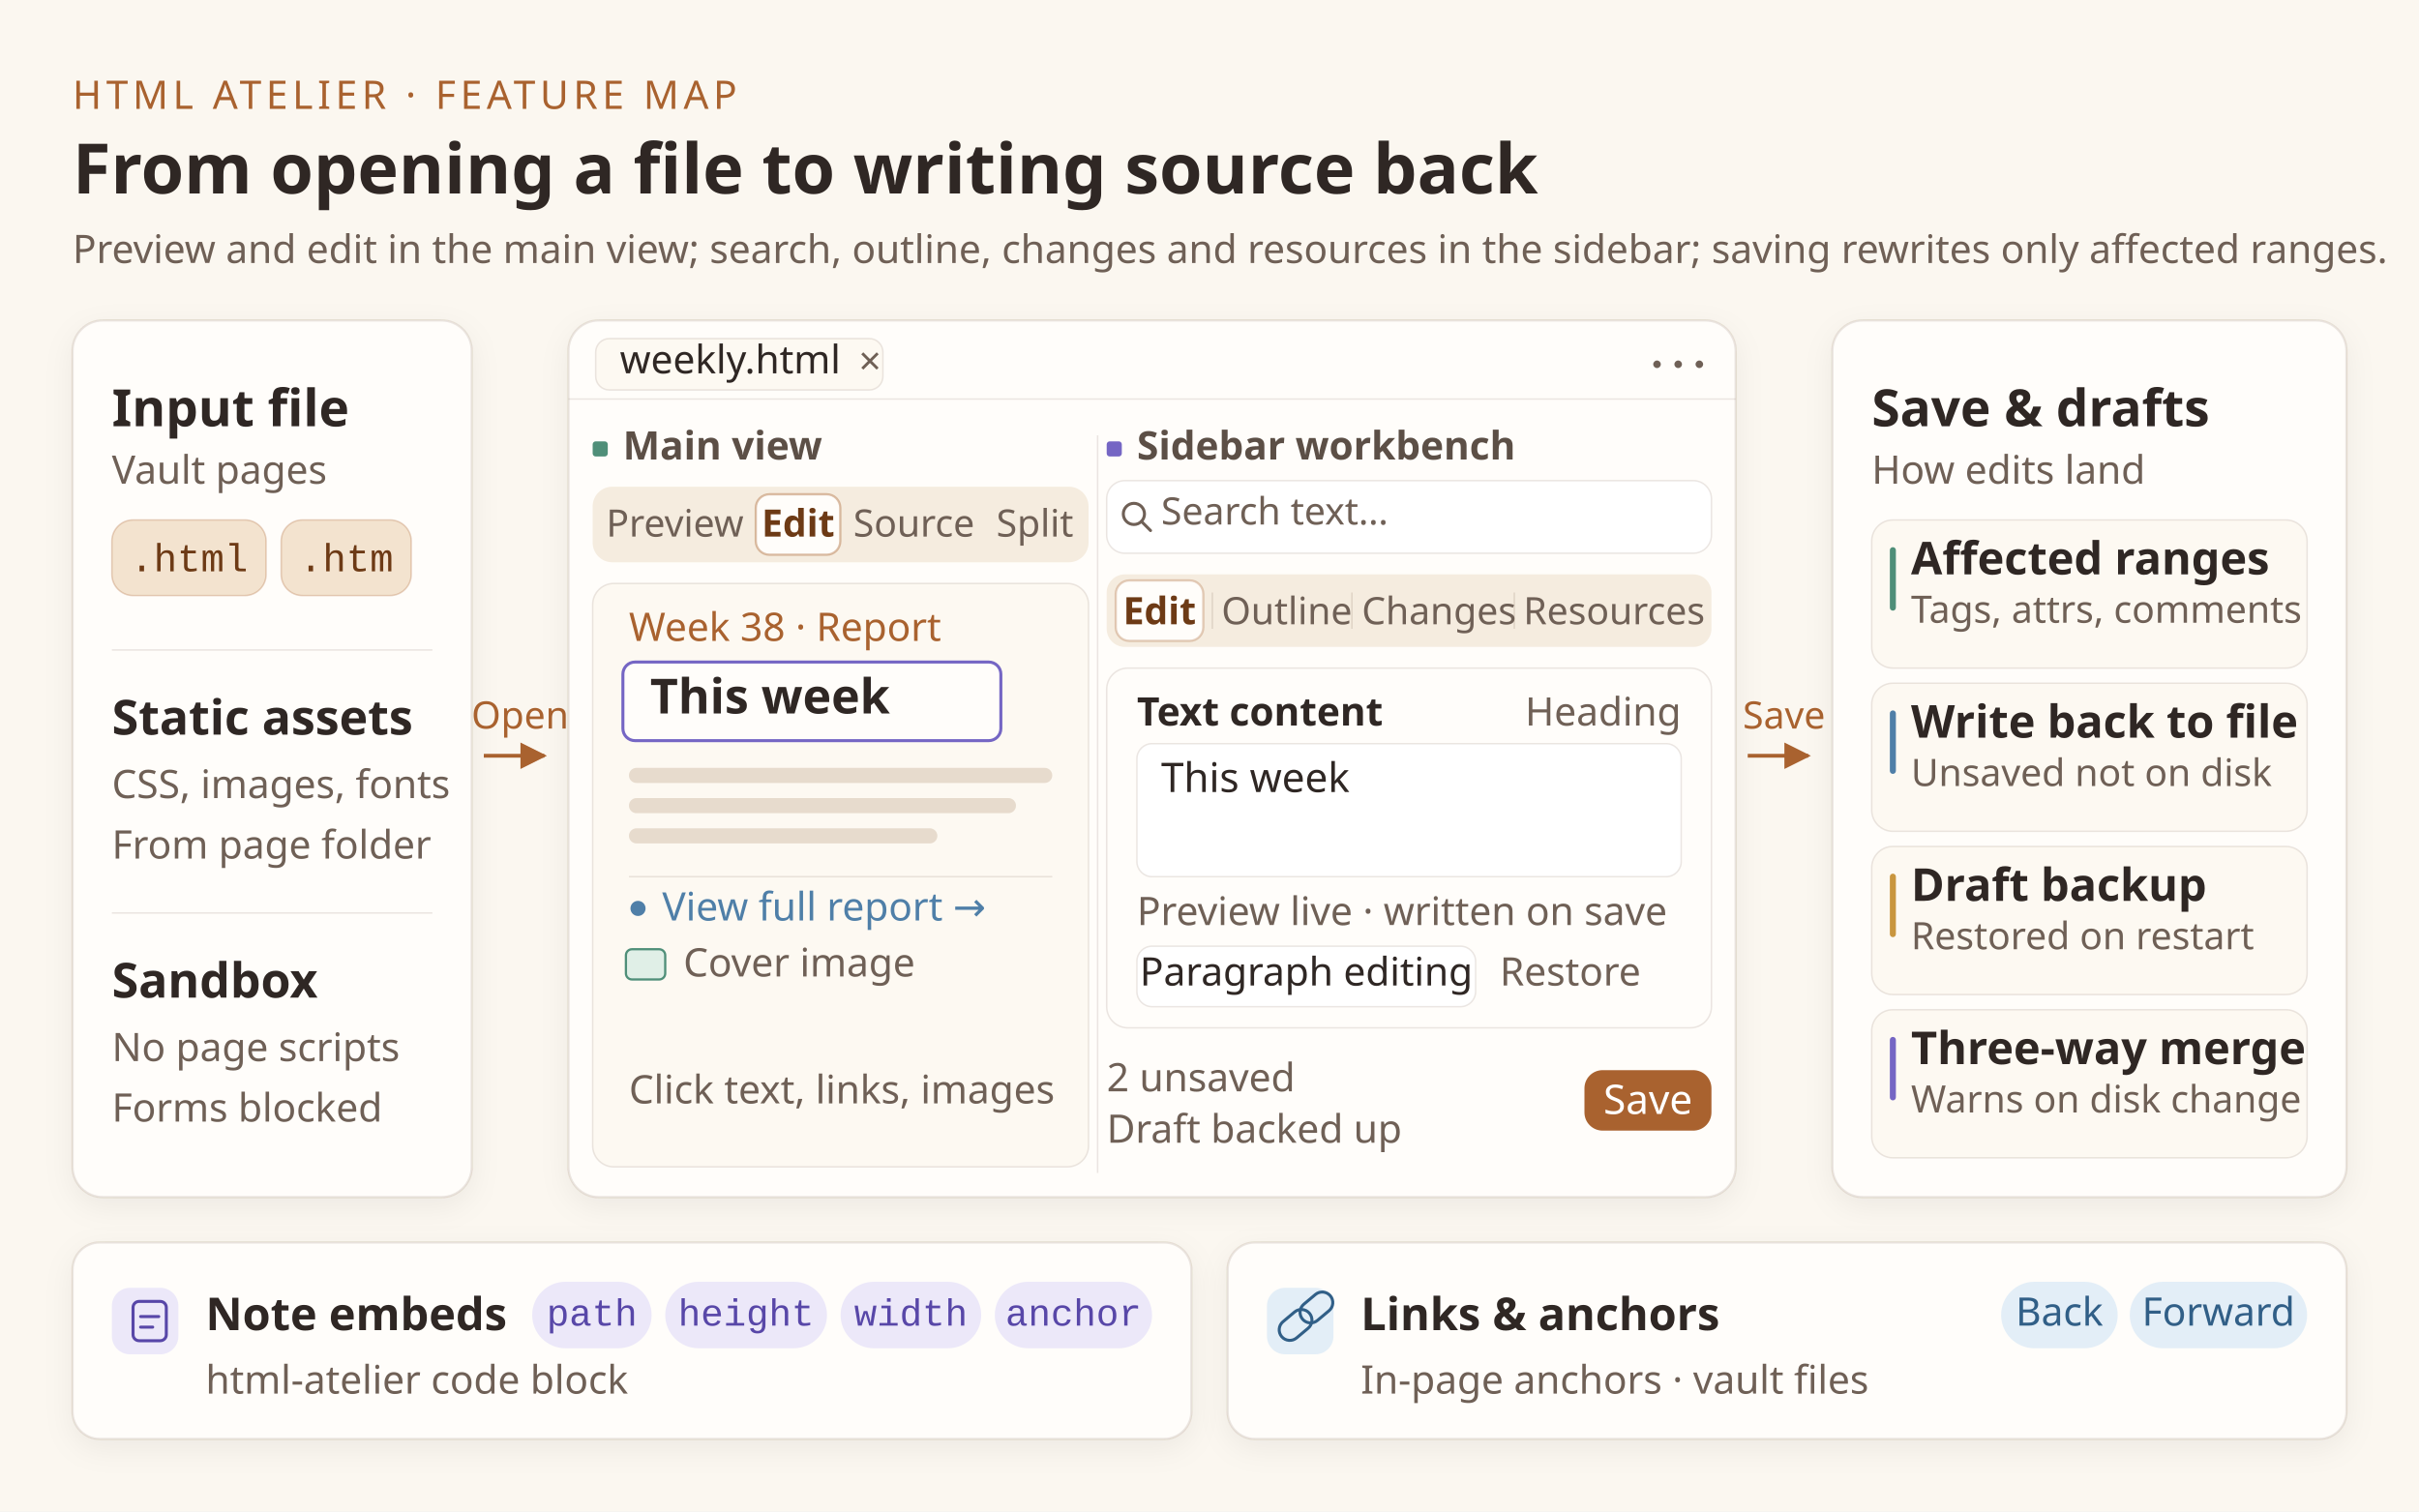
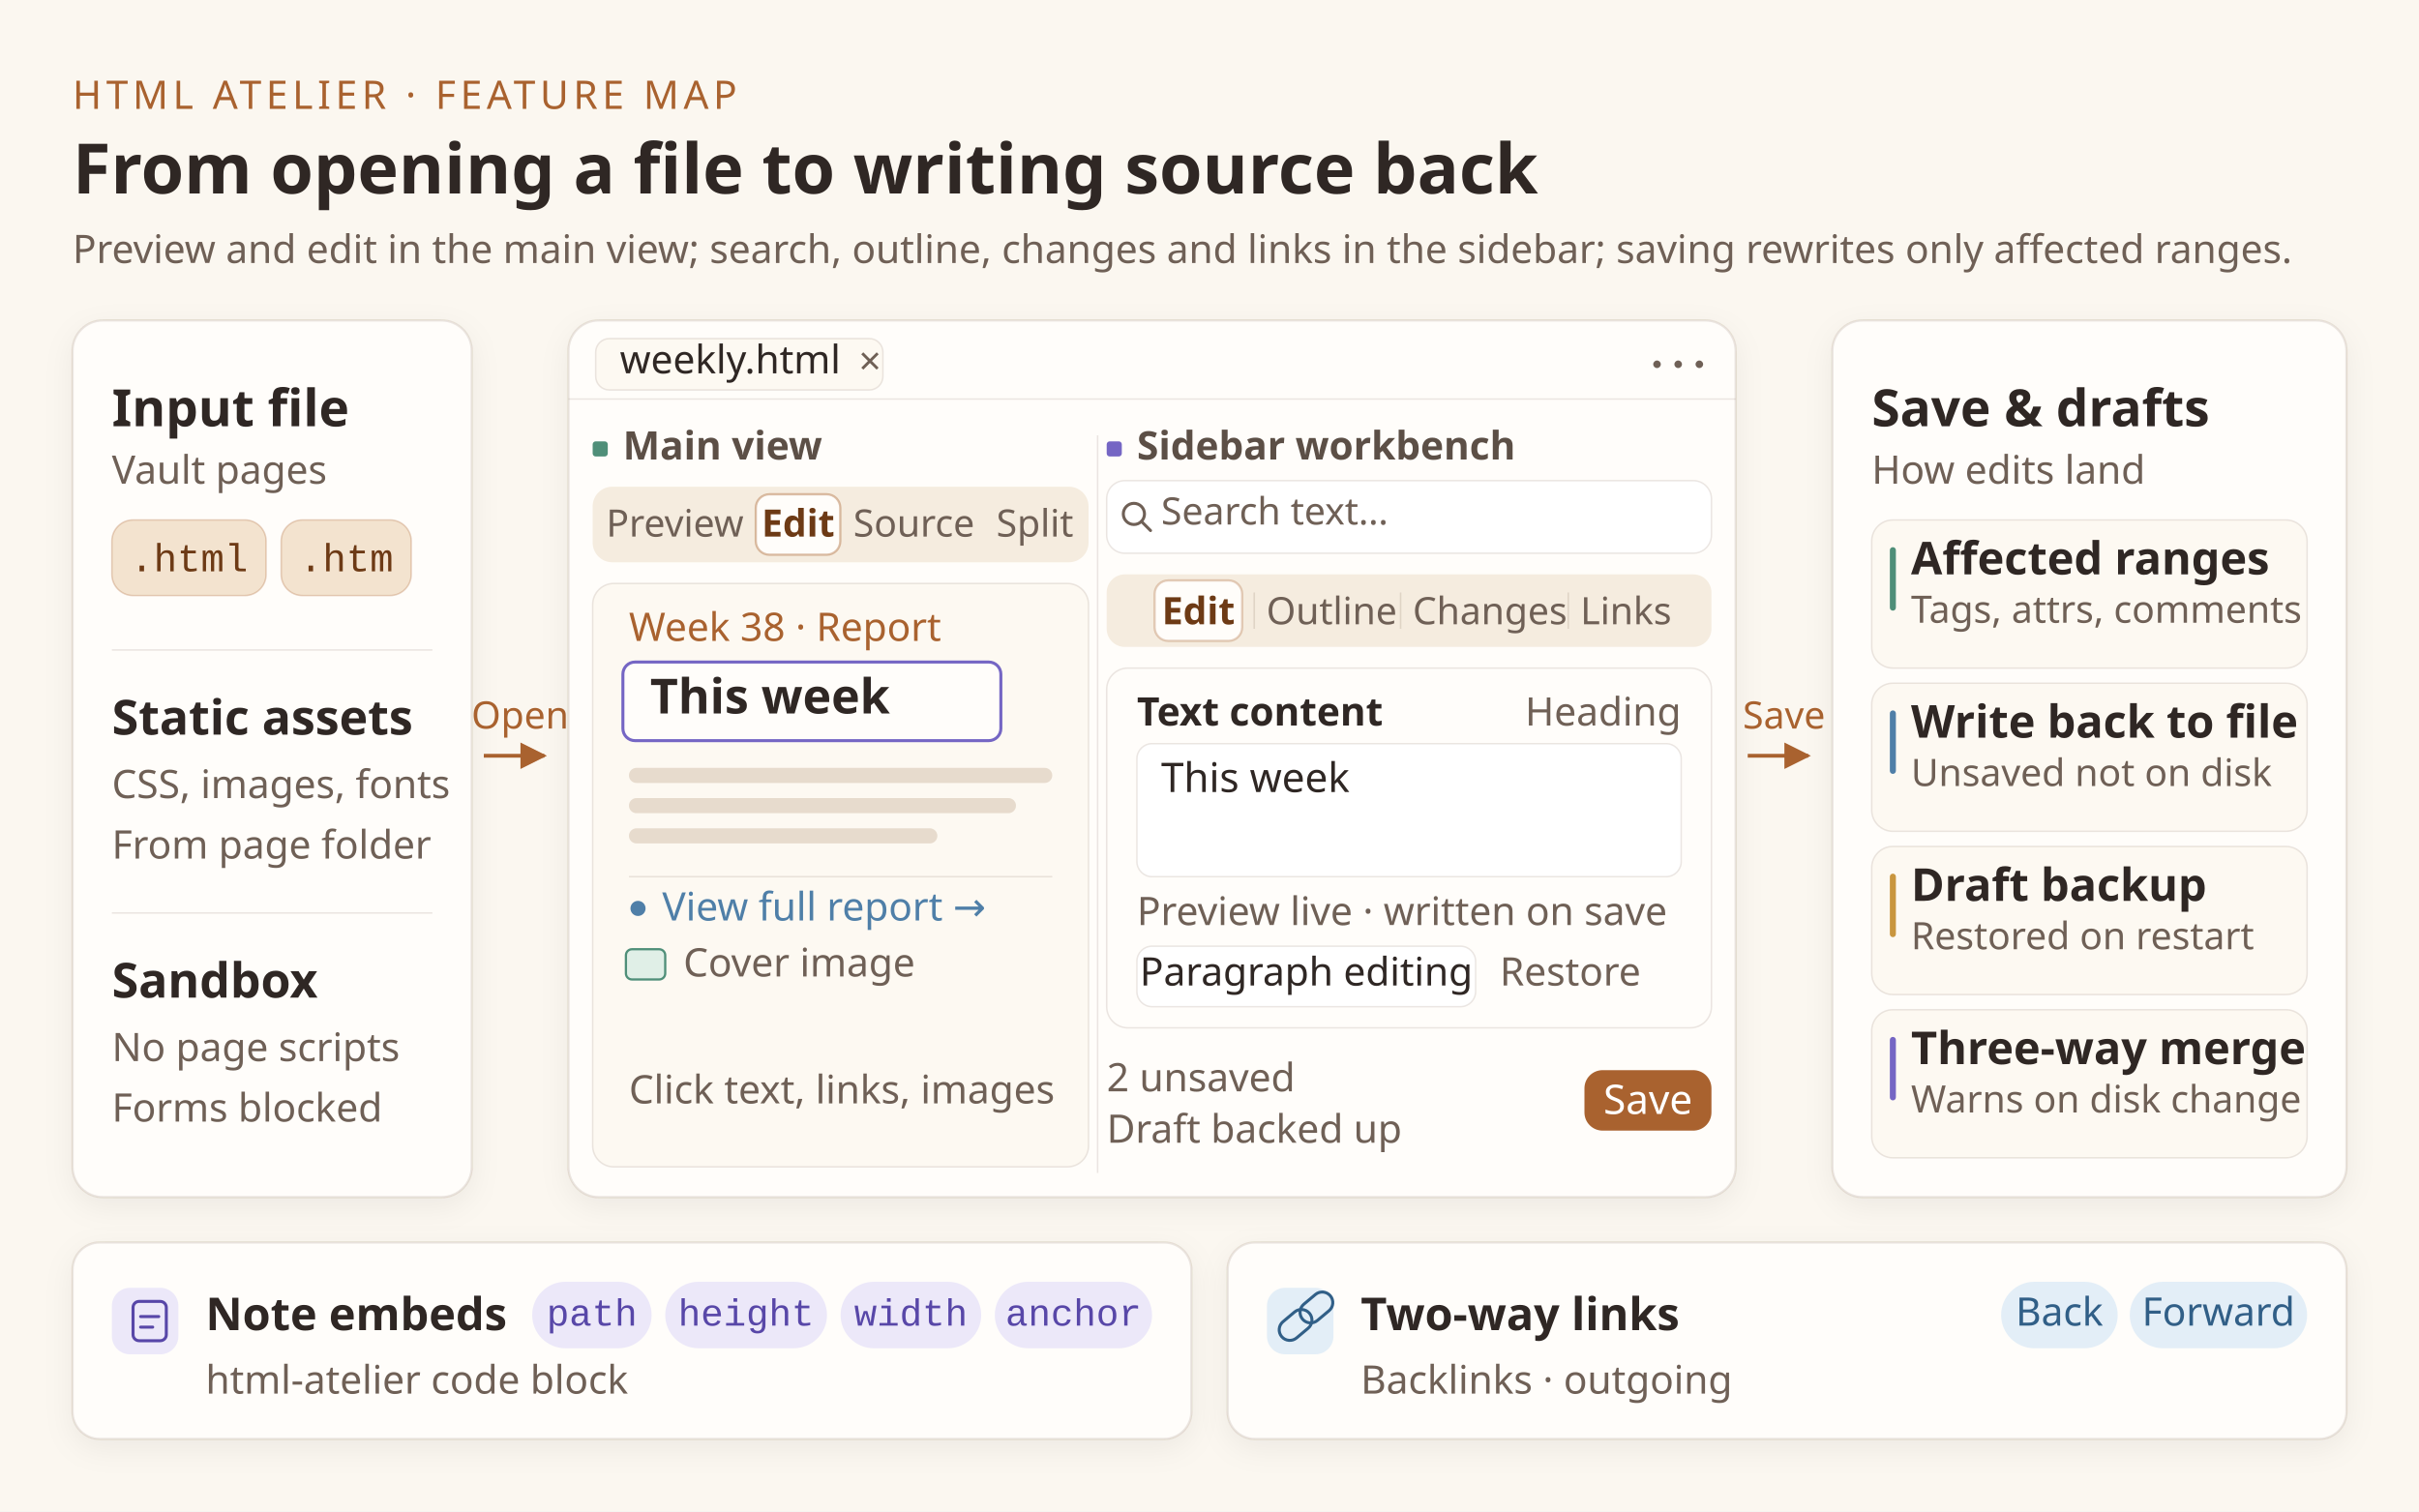
<svg xmlns="http://www.w3.org/2000/svg" width="1600" height="1000" viewBox="0 0 1600 1000" role="img" aria-labelledby="ovEnTitle ovEnDesc">
  <defs>
    <filter id="soft" x="-20%" y="-20%" width="140%" height="140%">
      <feDropShadow dx="0" dy="6" stdDeviation="10" flood-color="#402b1d" flood-opacity="0.06" />
    </filter>
    <marker id="arrow" viewBox="0 0 10 10" refX="9" refY="5" markerWidth="7" markerHeight="7" orient="auto-start-reverse">
      <path d="M0,0 L10,5 L0,10 Z" fill="#a9622f" />
    </marker>
  </defs>
  <rect width="1600" height="1000" fill="#fbf7f0" />
  <g font-family="'Segoe UI','Microsoft YaHei','PingFang SC','Noto Sans SC',sans-serif">
    <text x="48" y="72" font-size="26" letter-spacing="3" fill="#a9622f">HTML ATELIER · FEATURE MAP</text>
    <text x="48" y="128" font-size="46" font-weight="700" fill="#2f2724">From opening a file to writing source back</text>
-     <text x="48" y="174" font-size="26" fill="#6f6056">Preview and edit in the main view; search, outline, changes and resources in the sidebar; saving rewrites only affected ranges.</text>
+     <text x="48" y="174" font-size="26" fill="#6f6056">Preview and edit in the main view; search, outline, changes and links in the sidebar; saving rewrites only affected ranges.</text>
    <rect x="48" y="212" width="264" height="580" rx="20" fill="#fffdfa" stroke="#583a25" stroke-opacity="0.12" stroke-width="1.5" filter="url(#soft)" />
    <text x="74" y="282" font-size="34" font-weight="700" fill="#2f2724">Input file</text>
    <text x="74" y="320" font-size="26" fill="#6f6056">Vault pages</text>
    <rect x="74" y="344" width="102" height="50" rx="14" fill="#f3e3cf" stroke="#a9622f" stroke-opacity="0.28" />
    <text x="125" y="378" font-size="26" text-anchor="middle" font-family="'Cascadia Code','Consolas','Courier New',monospace" fill="#6d3a15">.html</text>
    <rect x="186" y="344" width="86" height="50" rx="14" fill="#f3e3cf" stroke="#a9622f" stroke-opacity="0.28" />
    <text x="229" y="378" font-size="26" text-anchor="middle" font-family="'Cascadia Code','Consolas','Courier New',monospace" fill="#6d3a15">.htm</text>
    <line x1="74" y1="430" x2="286" y2="430" stroke="#583a25" stroke-opacity="0.12" />
    <text x="74" y="486" font-size="32" font-weight="700" fill="#2f2724">Static assets</text>
    <text x="74" y="528" font-size="26" fill="#6f6056">CSS, images, fonts</text>
    <text x="74" y="568" font-size="26" fill="#6f6056">From page folder</text>
    <line x1="74" y1="604" x2="286" y2="604" stroke="#583a25" stroke-opacity="0.12" />
    <text x="74" y="660" font-size="32" font-weight="700" fill="#2f2724">Sandbox</text>
    <text x="74" y="702" font-size="26" fill="#6f6056">No page scripts</text>
    <text x="74" y="742" font-size="26" fill="#6f6056">Forms blocked</text>
    <text x="344" y="482" font-size="25" text-anchor="middle" fill="#a9622f">Open</text>
    <line x1="320" y1="500" x2="360" y2="500" stroke="#a9622f" stroke-width="2.5" marker-end="url(#arrow)" />
    <rect x="376" y="212" width="772" height="580" rx="20" fill="#fffdfa" stroke="#583a25" stroke-opacity="0.12" stroke-width="1.5" filter="url(#soft)" />
    <rect x="394" y="224" width="190" height="34" rx="9" fill="#fdf9f2" stroke="#583a25" stroke-opacity="0.12" />
    <text x="410" y="247" font-size="26" fill="#2f2724">weekly.html</text>
    <text x="568" y="248" font-size="26" fill="#6f6056">×</text>
    <circle cx="1096" cy="241" r="2.5" fill="#6f6056" />
    <circle cx="1110" cy="241" r="2.5" fill="#6f6056" />
    <circle cx="1124" cy="241" r="2.5" fill="#6f6056" />
    <line x1="376" y1="264" x2="1148" y2="264" stroke="#583a25" stroke-opacity="0.12" />
    <rect x="392" y="292" width="10" height="10" rx="2" fill="#4f8f79" />
    <text x="412" y="304" font-size="26" font-weight="600" fill="#5c4f46">Main view</text>
    <rect x="732" y="292" width="10" height="10" rx="2" fill="#7566c4" />
    <text x="752" y="304" font-size="26" font-weight="600" fill="#5c4f46">Sidebar workbench</text>
    <rect x="392" y="322" width="328" height="50" rx="13" fill="#f5ecdf" />
    <text x="446.4" y="355" font-size="25" text-anchor="middle" fill="#6f6056">Preview</text>
    <rect x="499.9" y="327" width="55.9" height="40" rx="9" fill="#fffdfa" stroke="#a9622f" stroke-opacity="0.4" stroke-width="1.5" />
    <text x="527.9" y="355" font-size="25" font-weight="600" text-anchor="middle" fill="#6d3a15">Edit</text>
    <text x="604.5" y="355" font-size="25" text-anchor="middle" fill="#6f6056">Source</text>
    <text x="684.5" y="355" font-size="25" text-anchor="middle" fill="#6f6056">Split</text>
    <rect x="392" y="386" width="328" height="386" rx="14" fill="#fdf9f2" stroke="#583a25" stroke-opacity="0.12" />
    <text x="416" y="424" font-size="26" fill="#a9622f">Week 38 · Report</text>
    <rect x="412" y="438" width="250" height="52" rx="8" fill="#fffdfa" stroke="#7566c4" stroke-width="2" />
    <text x="430" y="472" font-size="32" font-weight="700" fill="#2f2724">This week</text>
    <rect x="416" y="508" width="280" height="10" rx="5" fill="#e7dbcd" />
    <rect x="416" y="528" width="256" height="10" rx="5" fill="#e7dbcd" />
    <rect x="416" y="548" width="204" height="10" rx="5" fill="#e7dbcd" />
    <line x1="416" y1="580" x2="696" y2="580" stroke="#583a25" stroke-opacity="0.12" />
    <circle cx="422" cy="601" r="5" fill="#4f7fa8" />
    <text x="438" y="609" font-size="26" fill="#4f7fa8">View full report →</text>
    <rect x="414" y="628" width="26" height="20" rx="4" fill="#e0efe7" stroke="#4f8f79" stroke-width="1.5" />
    <text x="452" y="646" font-size="26" fill="#6f6056">Cover image</text>
    <text x="416" y="730" font-size="26" fill="#6f6056">Click text, links, images</text>
    <line x1="726" y1="288" x2="726" y2="776" stroke="#583a25" stroke-opacity="0.12" />
    <rect x="732" y="318" width="400" height="48" rx="12" fill="#ffffff" stroke="#583a25" stroke-opacity="0.12" />
    <circle cx="750" cy="340" r="7" fill="none" stroke="#6f6056" stroke-width="2" />
    <line x1="755" y1="345" x2="761" y2="351" stroke="#6f6056" stroke-width="2" stroke-linecap="round" />
    <text x="768" y="347" font-size="25" fill="#6f6056">Search text…</text>
    <rect x="732" y="380" width="400" height="48" rx="12" fill="#f5ecdf" />
-     <rect x="738" y="384" width="57.9" height="40" rx="9" fill="#fffdfa" stroke="#a9622f" stroke-opacity="0.3" stroke-width="1.5" />
-     <text x="766.95" y="413" font-size="25" font-weight="600" text-anchor="middle" fill="#6d3a15">Edit</text>
-     <line x1="801.9" y1="392" x2="801.9" y2="416" stroke="#583a25" stroke-opacity="0.14" />
-     <text x="807.9" y="413" font-size="25" fill="#6f6056">Outline</text>
-     <line x1="894.2" y1="392" x2="894.2" y2="416" stroke="#583a25" stroke-opacity="0.14" />
-     <text x="900.7" y="413" font-size="25" fill="#6f6056">Changes</text>
-     <line x1="1001.6" y1="392" x2="1001.6" y2="416" stroke="#583a25" stroke-opacity="0.14" />
-     <text x="1007.6" y="413" font-size="25" fill="#6f6056">Resources</text>
+     <rect x="763.7" y="384" width="57.9" height="40" rx="9" fill="#fffdfa" stroke="#a9622f" stroke-opacity="0.3" stroke-width="1.5" />
+     <text x="792.65" y="413" font-size="25" font-weight="600" text-anchor="middle" fill="#6d3a15">Edit</text>
+     <line x1="829.6" y1="392" x2="829.6" y2="416" stroke="#583a25" stroke-opacity="0.14" />
+     <text x="837.6" y="413" font-size="25" fill="#6f6056">Outline</text>
+     <line x1="926.4" y1="392" x2="926.4" y2="416" stroke="#583a25" stroke-opacity="0.14" />
+     <text x="934.4" y="413" font-size="25" fill="#6f6056">Changes</text>
+     <line x1="1037.3" y1="392" x2="1037.3" y2="416" stroke="#583a25" stroke-opacity="0.14" />
+     <text x="1045.3" y="413" font-size="25" fill="#6f6056">Links</text>
    <rect x="732" y="442" width="400" height="238" rx="14" fill="#fffdfa" stroke="#583a25" stroke-opacity="0.12" />
    <text x="752" y="480" font-size="26" font-weight="600" fill="#2f2724">Text content</text>
    <text x="1112" y="480" font-size="26" text-anchor="end" fill="#6f6056">Heading</text>
    <rect x="752" y="492" width="360" height="88" rx="10" fill="#ffffff" stroke="#583a25" stroke-opacity="0.12" />
    <text x="768" y="524" font-size="27" fill="#2f2724">This week</text>
    <text x="752" y="612" font-size="26" fill="#6f6056">Preview live · written on save</text>
    <rect x="752" y="626" width="224" height="40" rx="10" fill="#ffffff" stroke="#583a25" stroke-opacity="0.12" />
    <text x="864" y="652" font-size="26" text-anchor="middle" fill="#2f2724">Paragraph editing</text>
    <text x="992" y="652" font-size="26" fill="#6f6056">Restore</text>
    <text x="732" y="722" font-size="26" fill="#6f6056">2 unsaved</text>
    <text x="732" y="756" font-size="26" fill="#6f6056">Draft backed up</text>
    <rect x="1048" y="708" width="84" height="40" rx="12" fill="#a9622f" />
    <text x="1090" y="737" font-size="27" text-anchor="middle" fill="#ffffff">Save</text>
    <text x="1180" y="482" font-size="25" text-anchor="middle" fill="#a9622f">Save</text>
    <line x1="1156" y1="500" x2="1196" y2="500" stroke="#a9622f" stroke-width="2.5" marker-end="url(#arrow)" />
    <rect x="1212" y="212" width="340" height="580" rx="20" fill="#fffdfa" stroke="#583a25" stroke-opacity="0.12" stroke-width="1.5" filter="url(#soft)" />
    <text x="1238" y="282" font-size="34" font-weight="700" fill="#2f2724">Save &amp; drafts</text>
    <text x="1238" y="320" font-size="26" fill="#6f6056">How edits land</text>
    <rect x="1238" y="344" width="288" height="98" rx="14" fill="#fdf9f2" stroke="#583a25" stroke-opacity="0.12" />
    <rect x="1250" y="362" width="4" height="42" rx="2" fill="#4f8f79" />
    <text x="1264" y="380" font-size="30" font-weight="600" fill="#2f2724">Affected ranges</text>
    <text x="1264" y="412" font-size="25" fill="#6f6056">Tags, attrs, comments</text>
    <rect x="1238" y="452" width="288" height="98" rx="14" fill="#fdf9f2" stroke="#583a25" stroke-opacity="0.12" />
    <rect x="1250" y="470" width="4" height="42" rx="2" fill="#4f7fa8" />
    <text x="1264" y="488" font-size="30" font-weight="600" fill="#2f2724">Write back to file</text>
    <text x="1264" y="520" font-size="25" fill="#6f6056">Unsaved not on disk</text>
    <rect x="1238" y="560" width="288" height="98" rx="14" fill="#fdf9f2" stroke="#583a25" stroke-opacity="0.12" />
    <rect x="1250" y="578" width="4" height="42" rx="2" fill="#c9963f" />
    <text x="1264" y="596" font-size="30" font-weight="600" fill="#2f2724">Draft backup</text>
    <text x="1264" y="628" font-size="25" fill="#6f6056">Restored on restart</text>
    <rect x="1238" y="668" width="288" height="98" rx="14" fill="#fdf9f2" stroke="#583a25" stroke-opacity="0.12" />
    <rect x="1250" y="686" width="4" height="42" rx="2" fill="#7566c4" />
    <text x="1264" y="704" font-size="30" font-weight="600" fill="#2f2724">Three-way merge</text>
    <text x="1264" y="736" font-size="25" fill="#6f6056">Warns on disk change</text>
    <rect x="48" y="822" width="740" height="130" rx="18" fill="#fffdfa" stroke="#583a25" stroke-opacity="0.12" stroke-width="1.5" filter="url(#soft)" />
    <rect x="74" y="852" width="44" height="44" rx="12" fill="#ece8f9" />
    <rect x="88" y="861" width="22" height="26" rx="4" fill="none" stroke="#5847a8" stroke-width="2" />
    <line x1="93" y1="871" x2="105" y2="871" stroke="#5847a8" stroke-width="2" stroke-linecap="round" />
    <line x1="93" y1="878" x2="101" y2="878" stroke="#5847a8" stroke-width="2" stroke-linecap="round" />
    <text x="136" y="880" font-size="30" font-weight="600" fill="#2f2724">Note embeds</text>
    <text x="136" y="922" font-size="26" fill="#6f6056">html-atelier code block</text>
    <rect x="352" y="848" width="79" height="44" rx="22" fill="#ece8f9" />
    <text x="391.5" y="877" font-size="25" text-anchor="middle" font-family="'Cascadia Code','Consolas','Courier New',monospace" fill="#5847a8">path</text>
    <rect x="440" y="848" width="107" height="44" rx="22" fill="#ece8f9" />
    <text x="493.5" y="877" font-size="25" text-anchor="middle" font-family="'Cascadia Code','Consolas','Courier New',monospace" fill="#5847a8">height</text>
    <rect x="556" y="848" width="93" height="44" rx="22" fill="#ece8f9" />
    <text x="602.5" y="877" font-size="25" text-anchor="middle" font-family="'Cascadia Code','Consolas','Courier New',monospace" fill="#5847a8">width</text>
    <rect x="658" y="848" width="104" height="44" rx="22" fill="#ece8f9" />
    <text x="710" y="877" font-size="25" text-anchor="middle" font-family="'Cascadia Code','Consolas','Courier New',monospace" fill="#5847a8">anchor</text>
    <rect x="812" y="822" width="740" height="130" rx="18" fill="#fffdfa" stroke="#583a25" stroke-opacity="0.12" stroke-width="1.5" filter="url(#soft)" />
    <rect x="838" y="852" width="44" height="44" rx="12" fill="#e3eef7" />
    <g transform="rotate(-40 860 874)">
      <rect x="844" y="867" width="24" height="14" rx="7" fill="none" stroke="#315f87" stroke-width="2" />
      <rect x="862" y="867" width="24" height="14" rx="7" fill="none" stroke="#315f87" stroke-width="2" />
    </g>
-     <text x="900" y="880" font-size="30" font-weight="600" fill="#2f2724">Links &amp; anchors</text>
-     <text x="900" y="922" font-size="26" fill="#6f6056">In-page anchors · vault files</text>
+     <text x="900" y="880" font-size="30" font-weight="600" fill="#2f2724">Two-way links</text>
+     <text x="900" y="922" font-size="26" fill="#6f6056">Backlinks · outgoing</text>
    <rect x="1323.6" y="848" width="77.1" height="44" rx="22" fill="#e3eef7" />
    <text x="1362.15" y="877" font-size="26" text-anchor="middle" fill="#315f87">Back</text>
    <rect x="1408.7" y="848" width="117.3" height="44" rx="22" fill="#e3eef7" />
    <text x="1467.35" y="877" font-size="26" text-anchor="middle" fill="#315f87">Forward</text>
  </g>
</svg>
